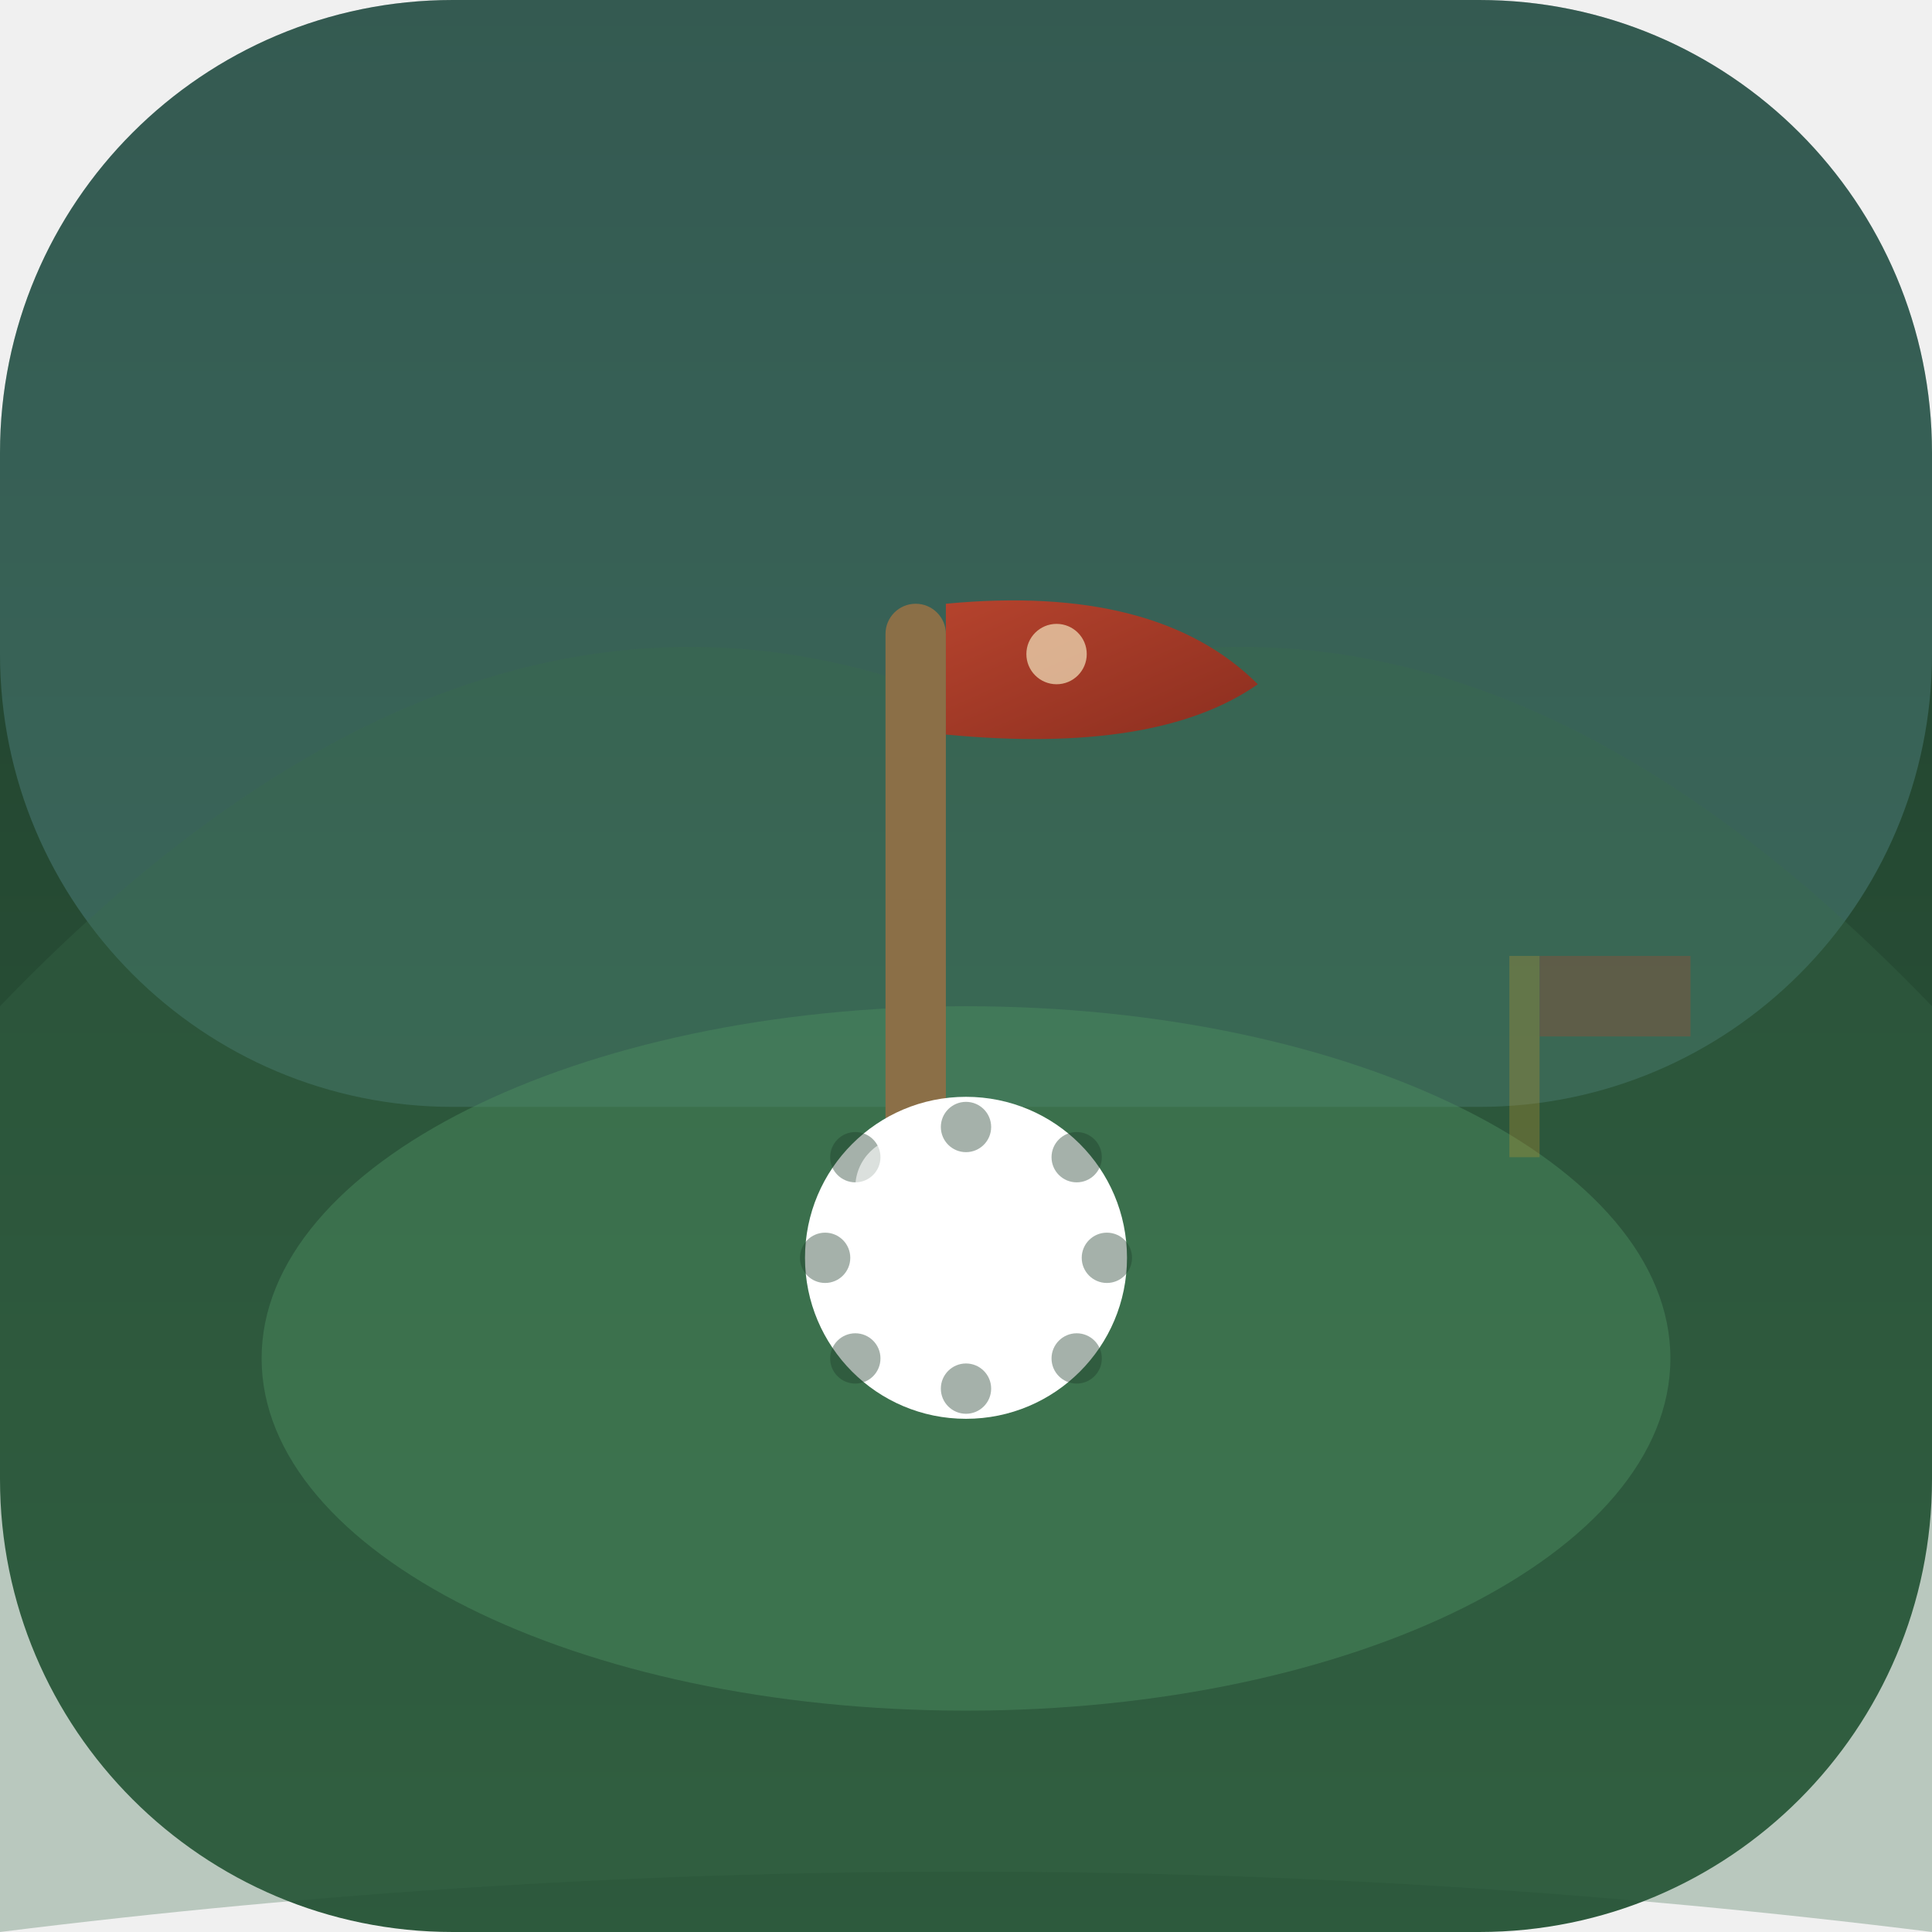
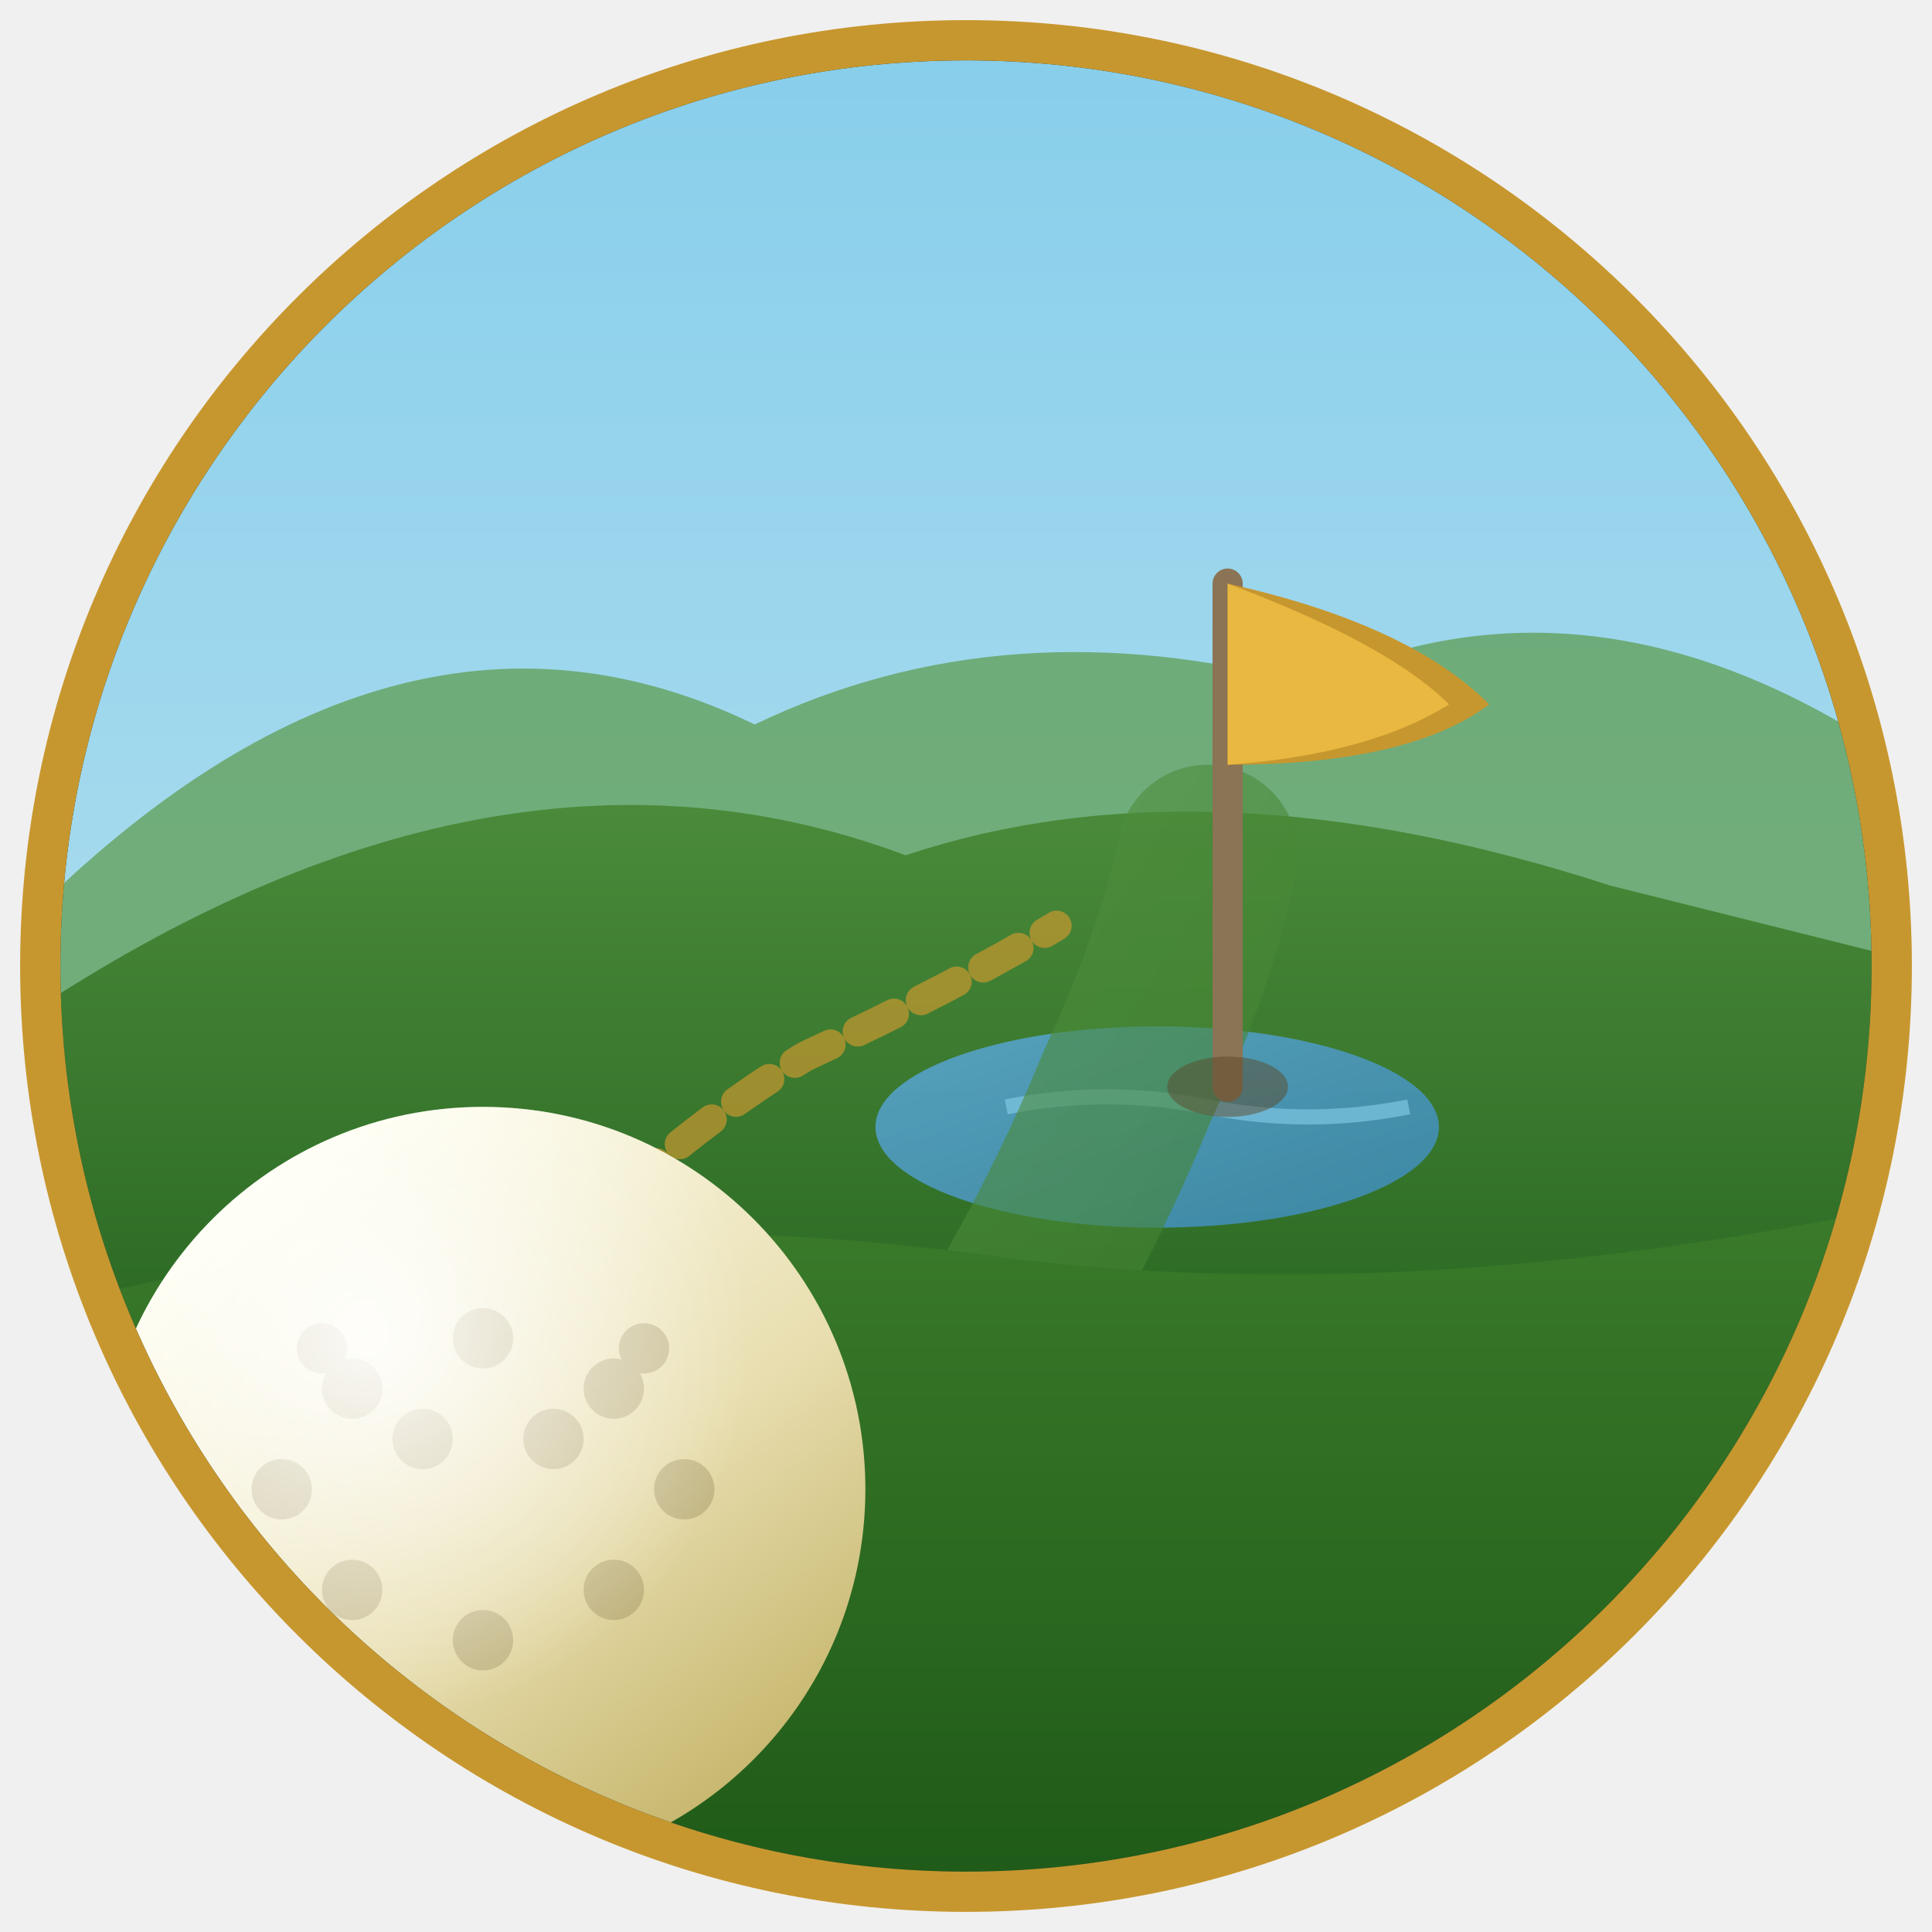
<svg xmlns="http://www.w3.org/2000/svg" viewBox="0 0 192 192">
  <defs>
-     <linearGradient id="bgGradient" x1="0%" y1="0%" x2="0%" y2="100%">
-       <stop offset="0%" style="stop-color:#1F3D2B" />
-       <stop offset="100%" style="stop-color:#2D5A3D" />
+     <clipPath id="circle">
+       <circle cx="96" cy="96" r="92" />
+     </clipPath>
+     <linearGradient id="skyGrad" x1="0%" y1="0%" x2="0%" y2="100%">
+       <stop offset="0%" style="stop-color:#87CEEB" />
+       <stop offset="100%" style="stop-color:#C8E8F0" />
    </linearGradient>
-     <linearGradient id="flagGrad" x1="0%" y1="0%" x2="100%" y2="100%">
-       <stop offset="0%" style="stop-color:#B5432D" />
-       <stop offset="100%" style="stop-color:#8B2E1F" />
+     <linearGradient id="hillGrad" x1="0%" y1="0%" x2="0%" y2="100%">
+       <stop offset="0%" style="stop-color:#4A8A3A" />
+       <stop offset="100%" style="stop-color:#2D6B25" />
+     </linearGradient>
+     <linearGradient id="fairwayGrad" x1="0%" y1="0%" x2="0%" y2="100%">
+       <stop offset="0%" style="stop-color:#3A7A2A" />
+       <stop offset="100%" style="stop-color:#1F5A18" />
+     </linearGradient>
+     <linearGradient id="ballGrad" x1="20%" y1="10%" x2="80%" y2="90%">
+       <stop offset="0%" style="stop-color:#FFFFF0" />
+       <stop offset="60%" style="stop-color:#E8DEB0" />
+       <stop offset="100%" style="stop-color:#C8B870" />
+     </linearGradient>
+     <radialGradient id="ballShine" cx="35%" cy="30%" r="50%">
+       <stop offset="0%" style="stop-color:#FFFFFF;stop-opacity:0.9" />
+       <stop offset="100%" style="stop-color:#FFFFFF;stop-opacity:0" />
+     </radialGradient>
+     <linearGradient id="waterGrad" x1="0%" y1="0%" x2="100%" y2="100%">
+       <stop offset="0%" style="stop-color:#5BA8D4" />
+       <stop offset="100%" style="stop-color:#3D8AB8" />
+     </linearGradient>
+     <linearGradient id="pathGrad" x1="0%" y1="0%" x2="100%" y2="100%">
+       <stop offset="0%" style="stop-color:#5A9A48" />
+       <stop offset="100%" style="stop-color:#3A7A28" />
    </linearGradient>
  </defs>
-   <rect width="192" height="192" fill="url(#bgGradient)" rx="45" />
-   <rect width="192" height="110" fill="#87CEEB" opacity="0.2" rx="45" />
-   <path d="M 0 100 Q 48 50 96 70 Q 144 50 192 100 L 192 192 Q 96 180 0 192 Z" fill="#3A6B4A" opacity="0.3" />
-   <ellipse cx="96" cy="135" rx="70" ry="35" fill="#4A8A5E" opacity="0.5" />
-   <rect x="88" y="60" width="6" height="65" fill="#8B6F47" rx="3" />
-   <path d="M 94 60 Q 115 58 125 68 Q 115 75 94 73 Z" fill="url(#flagGrad)" rx="2" />
-   <circle cx="105" cy="65" r="3" fill="#F2E3BC" opacity="0.7" />
-   <circle cx="96" cy="125" r="16" fill="#FFFFFF" />
-   <g fill="#1F3D2B" opacity="0.4">
-     <circle cx="85" cy="115" r="2.5" />
-     <circle cx="96" cy="112" r="2.5" />
-     <circle cx="107" cy="115" r="2.5" />
-     <circle cx="82" cy="125" r="2.5" />
-     <circle cx="110" cy="125" r="2.5" />
-     <circle cx="85" cy="135" r="2.5" />
-     <circle cx="96" cy="138" r="2.5" />
-     <circle cx="107" cy="135" r="2.5" />
+   <circle cx="96" cy="96" r="92" fill="#1F3D2B" />
+   <g clip-path="url(#circle)">
+     <rect x="4" y="4" width="184" height="184" fill="url(#skyGrad)" />
+     <path d="M 4 90 Q 40 55 75 72 Q 100 60 130 68 Q 158 55 188 75 L 188 110 L 4 110 Z" fill="#5A9A48" opacity="0.7" />
+     <path d="M 4 100 Q 50 70 90 85 Q 120 75 160 88 L 188 95 L 188 130 L 4 130 Z" fill="url(#hillGrad)" />
+     <ellipse cx="115" cy="112" rx="28" ry="10" fill="url(#waterGrad)" opacity="0.85" />
+     <path d="M 100 110 Q 110 108 120 110 Q 130 112 140 110" stroke="#87CEEB" stroke-width="1.5" fill="none" opacity="0.6" />
+     <path d="M 55 188 Q 80 160 95 140 Q 105 125 112 108 Q 118 95 120 85" stroke="url(#pathGrad)" stroke-width="18" fill="none" stroke-linecap="round" opacity="0.6" />
+     <path d="M 4 130 Q 50 118 100 125 Q 140 130 188 120 L 188 188 L 4 188 Z" fill="url(#fairwayGrad)" />
+     <line x1="122" y1="58" x2="122" y2="108" stroke="#8B7355" stroke-width="3" stroke-linecap="round" />
+     <path d="M 122 58 Q 140 62 148 70 Q 140 76 122 76 Z" fill="#C7972F" />
+     <path d="M 122 58 Q 138 64 144 70 Q 136 75 122 76 Z" fill="#E8B840" />
+     <ellipse cx="122" cy="108" rx="6" ry="3" fill="#5A4A2A" opacity="0.5" />
+     <path d="M 30 155 Q 55 120 80 105 Q 95 98 105 92" stroke="#C7972F" stroke-width="3" fill="none" stroke-linecap="round" opacity="0.7" stroke-dasharray="4,3" />
+     <circle cx="48" cy="148" r="38" fill="url(#ballGrad)" />
+     <g fill="#8B7D50" opacity="0.35">
+       <circle cx="35" cy="138" r="3" />
+       <circle cx="48" cy="133" r="3" />
+       <circle cx="61" cy="138" r="3" />
+       <circle cx="28" cy="148" r="3" />
+       <circle cx="42" cy="143" r="3" />
+       <circle cx="55" cy="143" r="3" />
+       <circle cx="68" cy="148" r="3" />
+       <circle cx="35" cy="158" r="3" />
+       <circle cx="48" cy="163" r="3" />
+       <circle cx="61" cy="158" r="3" />
+       <circle cx="32" cy="134" r="2.5" />
+       <circle cx="64" cy="134" r="2.5" />
+     </g>
+     <circle cx="48" cy="148" r="38" fill="url(#ballShine)" />
+     <circle cx="96" cy="96" r="91" fill="none" stroke="#1F3D2B" stroke-width="2" />
  </g>
-   <circle cx="90" cy="118" r="5" fill="#FFFFFF" opacity="0.6" />
-   <g opacity="0.3">
-     <rect x="150" y="95" width="3" height="20" fill="#C7972F" />
-     <rect x="153" y="95" width="15" height="8" fill="#B5432D" />
-   </g>
+   <circle cx="96" cy="96" r="92" fill="none" stroke="#C7972F" stroke-width="4" />
</svg>
